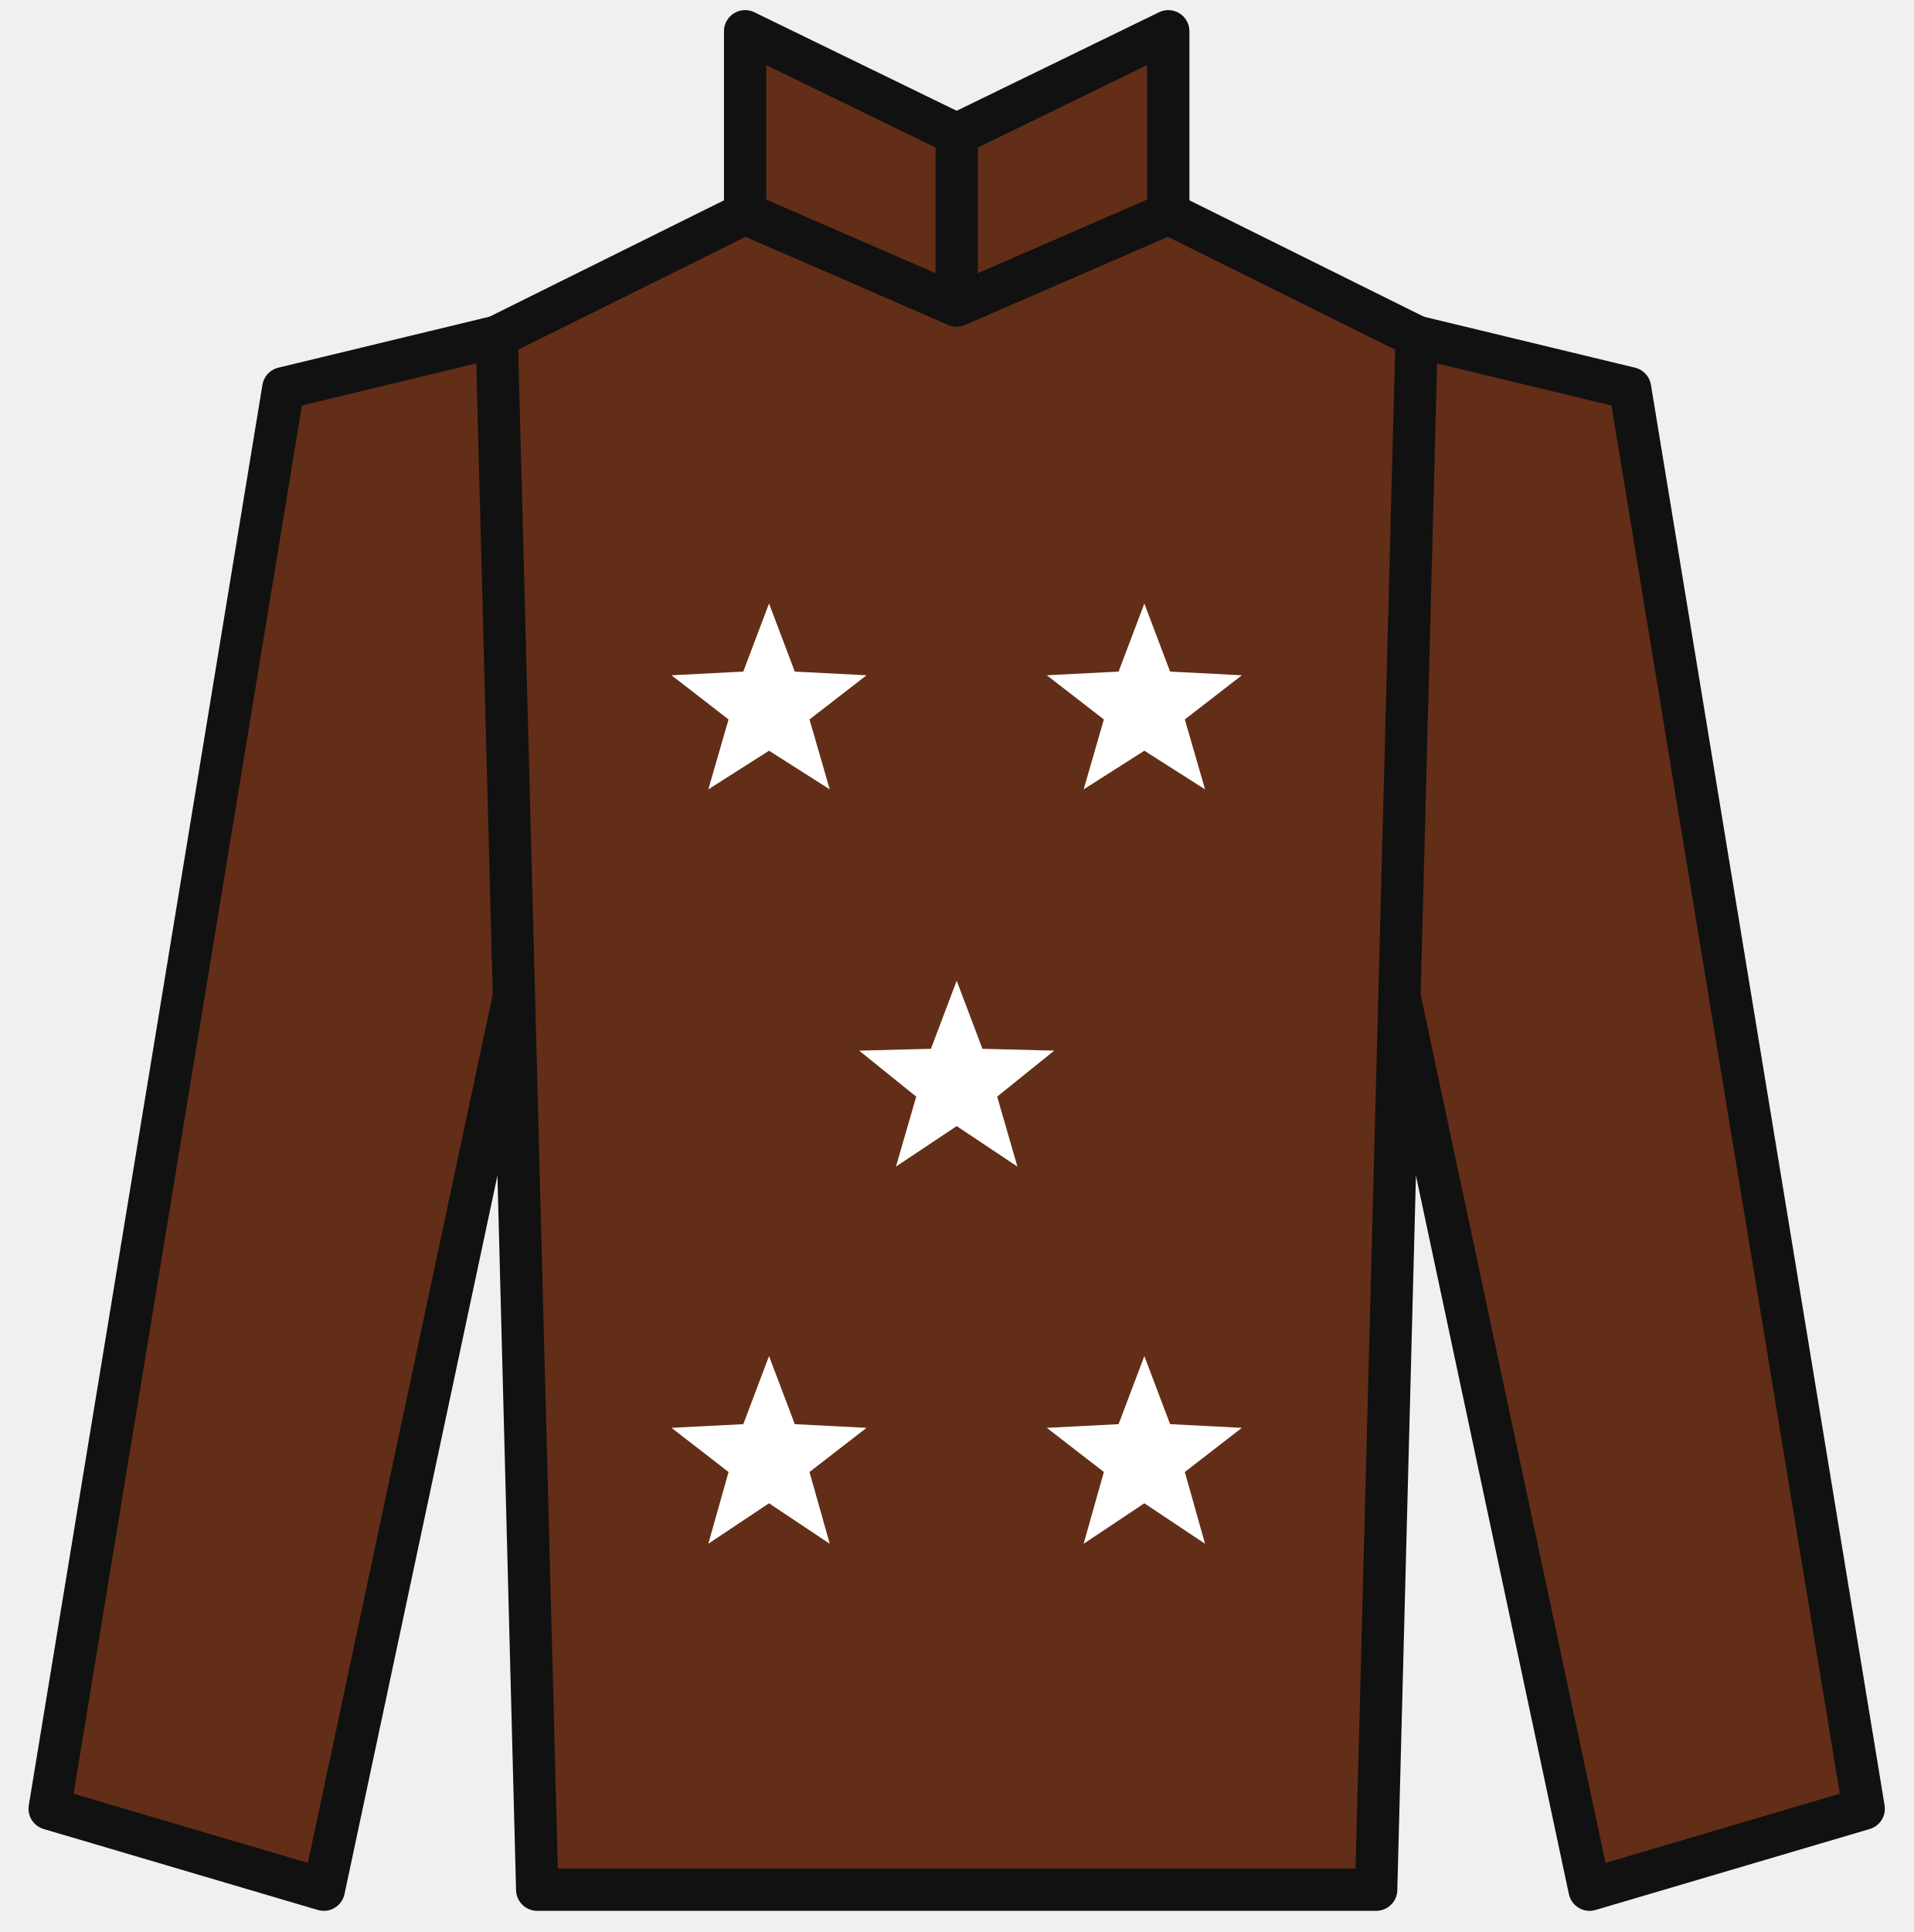
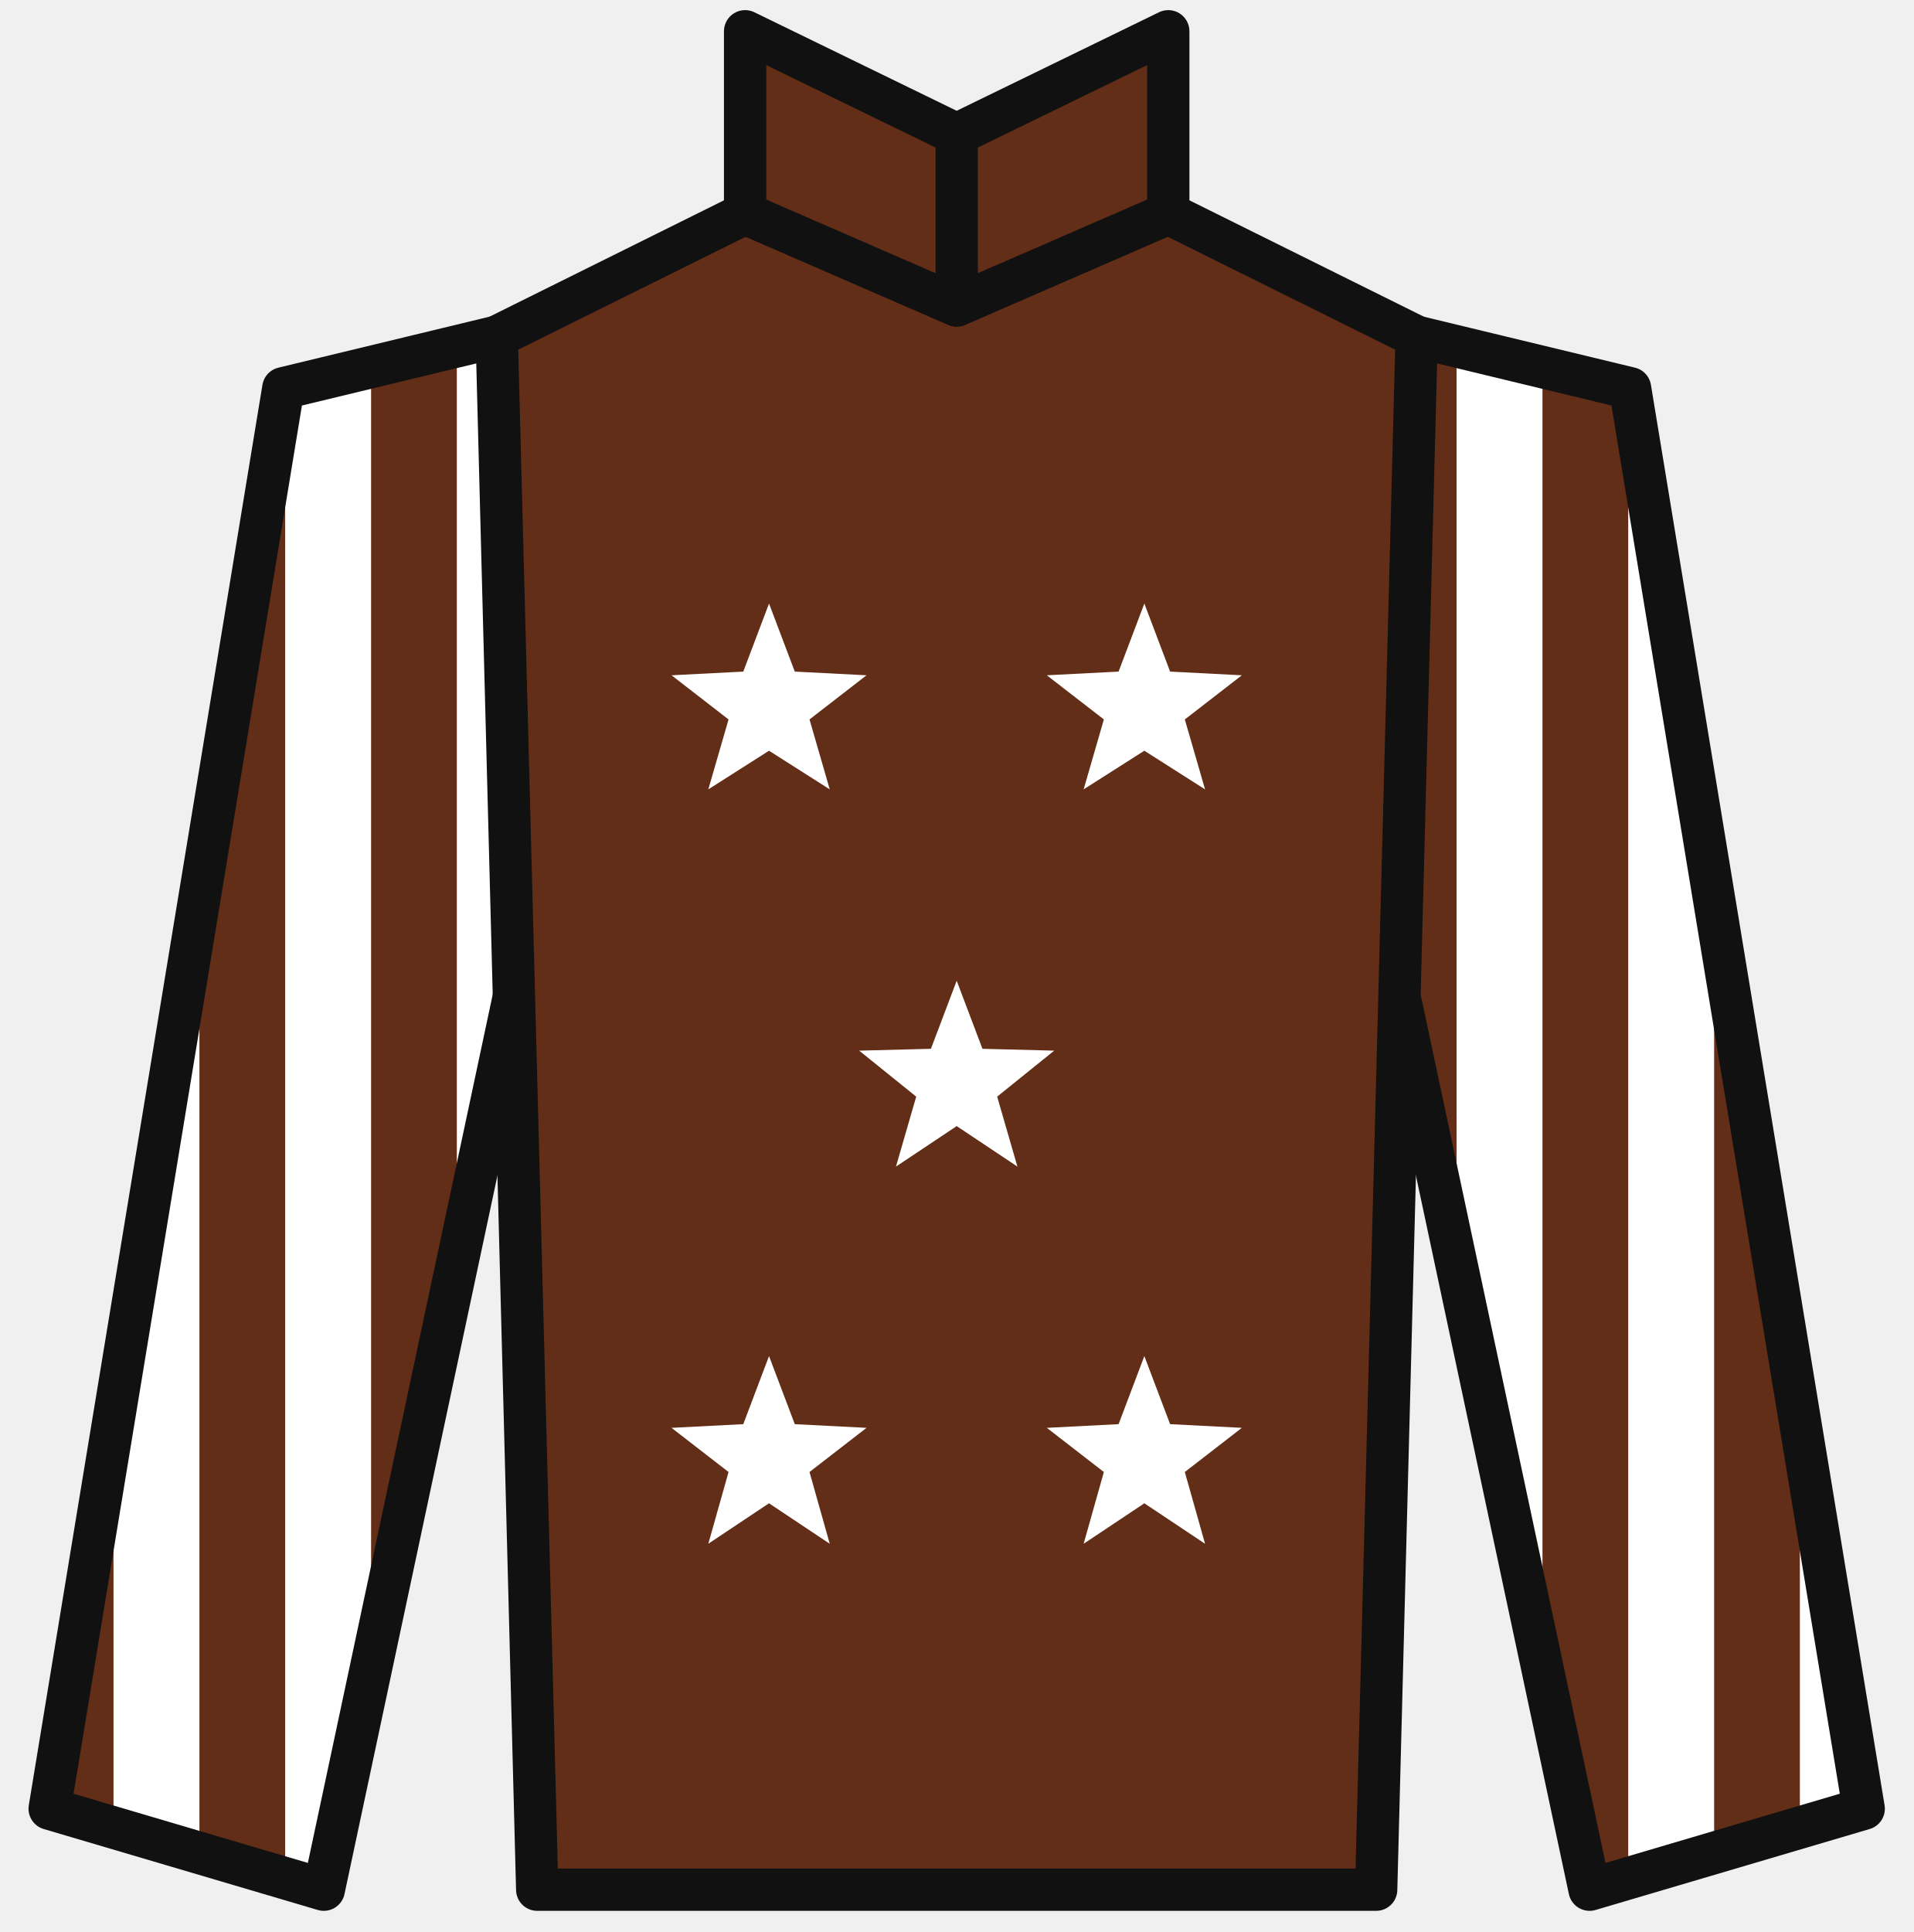
<svg xmlns="http://www.w3.org/2000/svg" class="trikot" viewBox="-1.5 -0.5 104 105" aria-hidden="true">
  <clipPath id="b2666al">
    <path d="M25.5,17.8 L13.9,20.6 L1.2,97.8 L16.1,102.2 L27,51 Z" />
  </clipPath>
  <g clip-path="url(#b2666al)">
    <rect x="0" y="17" width="28" height="86.5" fill="#632E17" />
+     <rect x="4.67" y="17" width="4.67" height="86.5" fill="#FFFFFF" />
+     <rect x="14.0" y="17" width="4.67" height="86.5" fill="#FFFFFF" />
+     <rect x="23.33" y="17" width="4.67" height="86.5" fill="#FFFFFF" />
  </g>
  <path d="M25.5,17.8 L13.9,20.6 L1.2,97.8 L16.1,102.2 L27,51 Z" fill="none" stroke="#111111" stroke-width="2.3" stroke-linejoin="round" />
  <clipPath id="b2666ar">
    <path d="M75.5,17.8 L87.1,20.6 L99.8,97.8 L84.9,102.2 L74,51 Z" />
  </clipPath>
  <g clip-path="url(#b2666ar)">
    <rect x="73" y="17" width="28" height="86.5" fill="#632E17" />
+     <rect x="77.67" y="17" width="4.67" height="86.5" fill="#FFFFFF" />
+     <rect x="87.0" y="17" width="4.67" height="86.5" fill="#FFFFFF" />
+     <rect x="96.33" y="17" width="4.67" height="86.5" fill="#FFFFFF" />
  </g>
  <path d="M75.5,17.8 L87.1,20.6 L99.8,97.8 L84.9,102.2 L74,51 Z" fill="none" stroke="#111111" stroke-width="2.3" stroke-linejoin="round" />
  <clipPath id="b2666k">
    <path d="M25.5,17.8 L39,11.1 L50.5,16.1 L62,11.1 L75.5,17.8 L73.3,102.2 L27.7,102.2 Z" />
  </clipPath>
  <g clip-path="url(#b2666k)">
    <rect x="25" y="10" width="51" height="93" fill="#632E17" />
    <polygon points="40.3,32.3 41.7,36.0 45.6,36.2 42.5,38.6 43.6,42.4 40.3,40.3 37.0,42.4 38.1,38.6 35.0,36.2 38.9,36.0" fill="#FFFFFF" />
    <polygon points="60.7,32.3 62.1,36.0 66.0,36.2 62.9,38.6 64.0,42.4 60.7,40.3 57.4,42.4 58.5,38.6 55.4,36.2 59.3,36.0" fill="#FFFFFF" />
    <polygon points="50.5,52.8 51.9,56.5 55.8,56.6 52.7,59.1 53.8,62.9 50.5,60.7 47.2,62.9 48.3,59.1 45.2,56.6 49.1,56.5" fill="#FFFFFF" />
    <polygon points="40.3,73.2 41.7,76.9 45.6,77.1 42.5,79.5 43.6,83.4 40.3,81.2 37.0,83.4 38.1,79.5 35.0,77.1 38.9,76.9" fill="#FFFFFF" />
    <polygon points="60.7,73.2 62.1,76.9 66.0,77.1 62.9,79.5 64.0,83.4 60.7,81.2 57.4,83.4 58.5,79.5 55.4,77.1 59.3,76.9" fill="#FFFFFF" />
  </g>
  <path d="M25.5,17.8 L39,11.1 L50.5,16.1 L62,11.1 L75.5,17.8 L73.3,102.2 L27.7,102.2 Z" fill="none" stroke="#111111" stroke-width="2.3" stroke-linejoin="round" />
  <path d="M39,1.2 L50.5,6.8 L62,1.2 L62,11.1 L50.5,16.1 L39,11.1 Z" fill="#632E17" stroke="#111111" stroke-width="2.3" stroke-linejoin="round" />
  <path d="M50.5,6.8 L50.5,16.1" fill="none" stroke="#111111" stroke-width="2.3" />
</svg>
